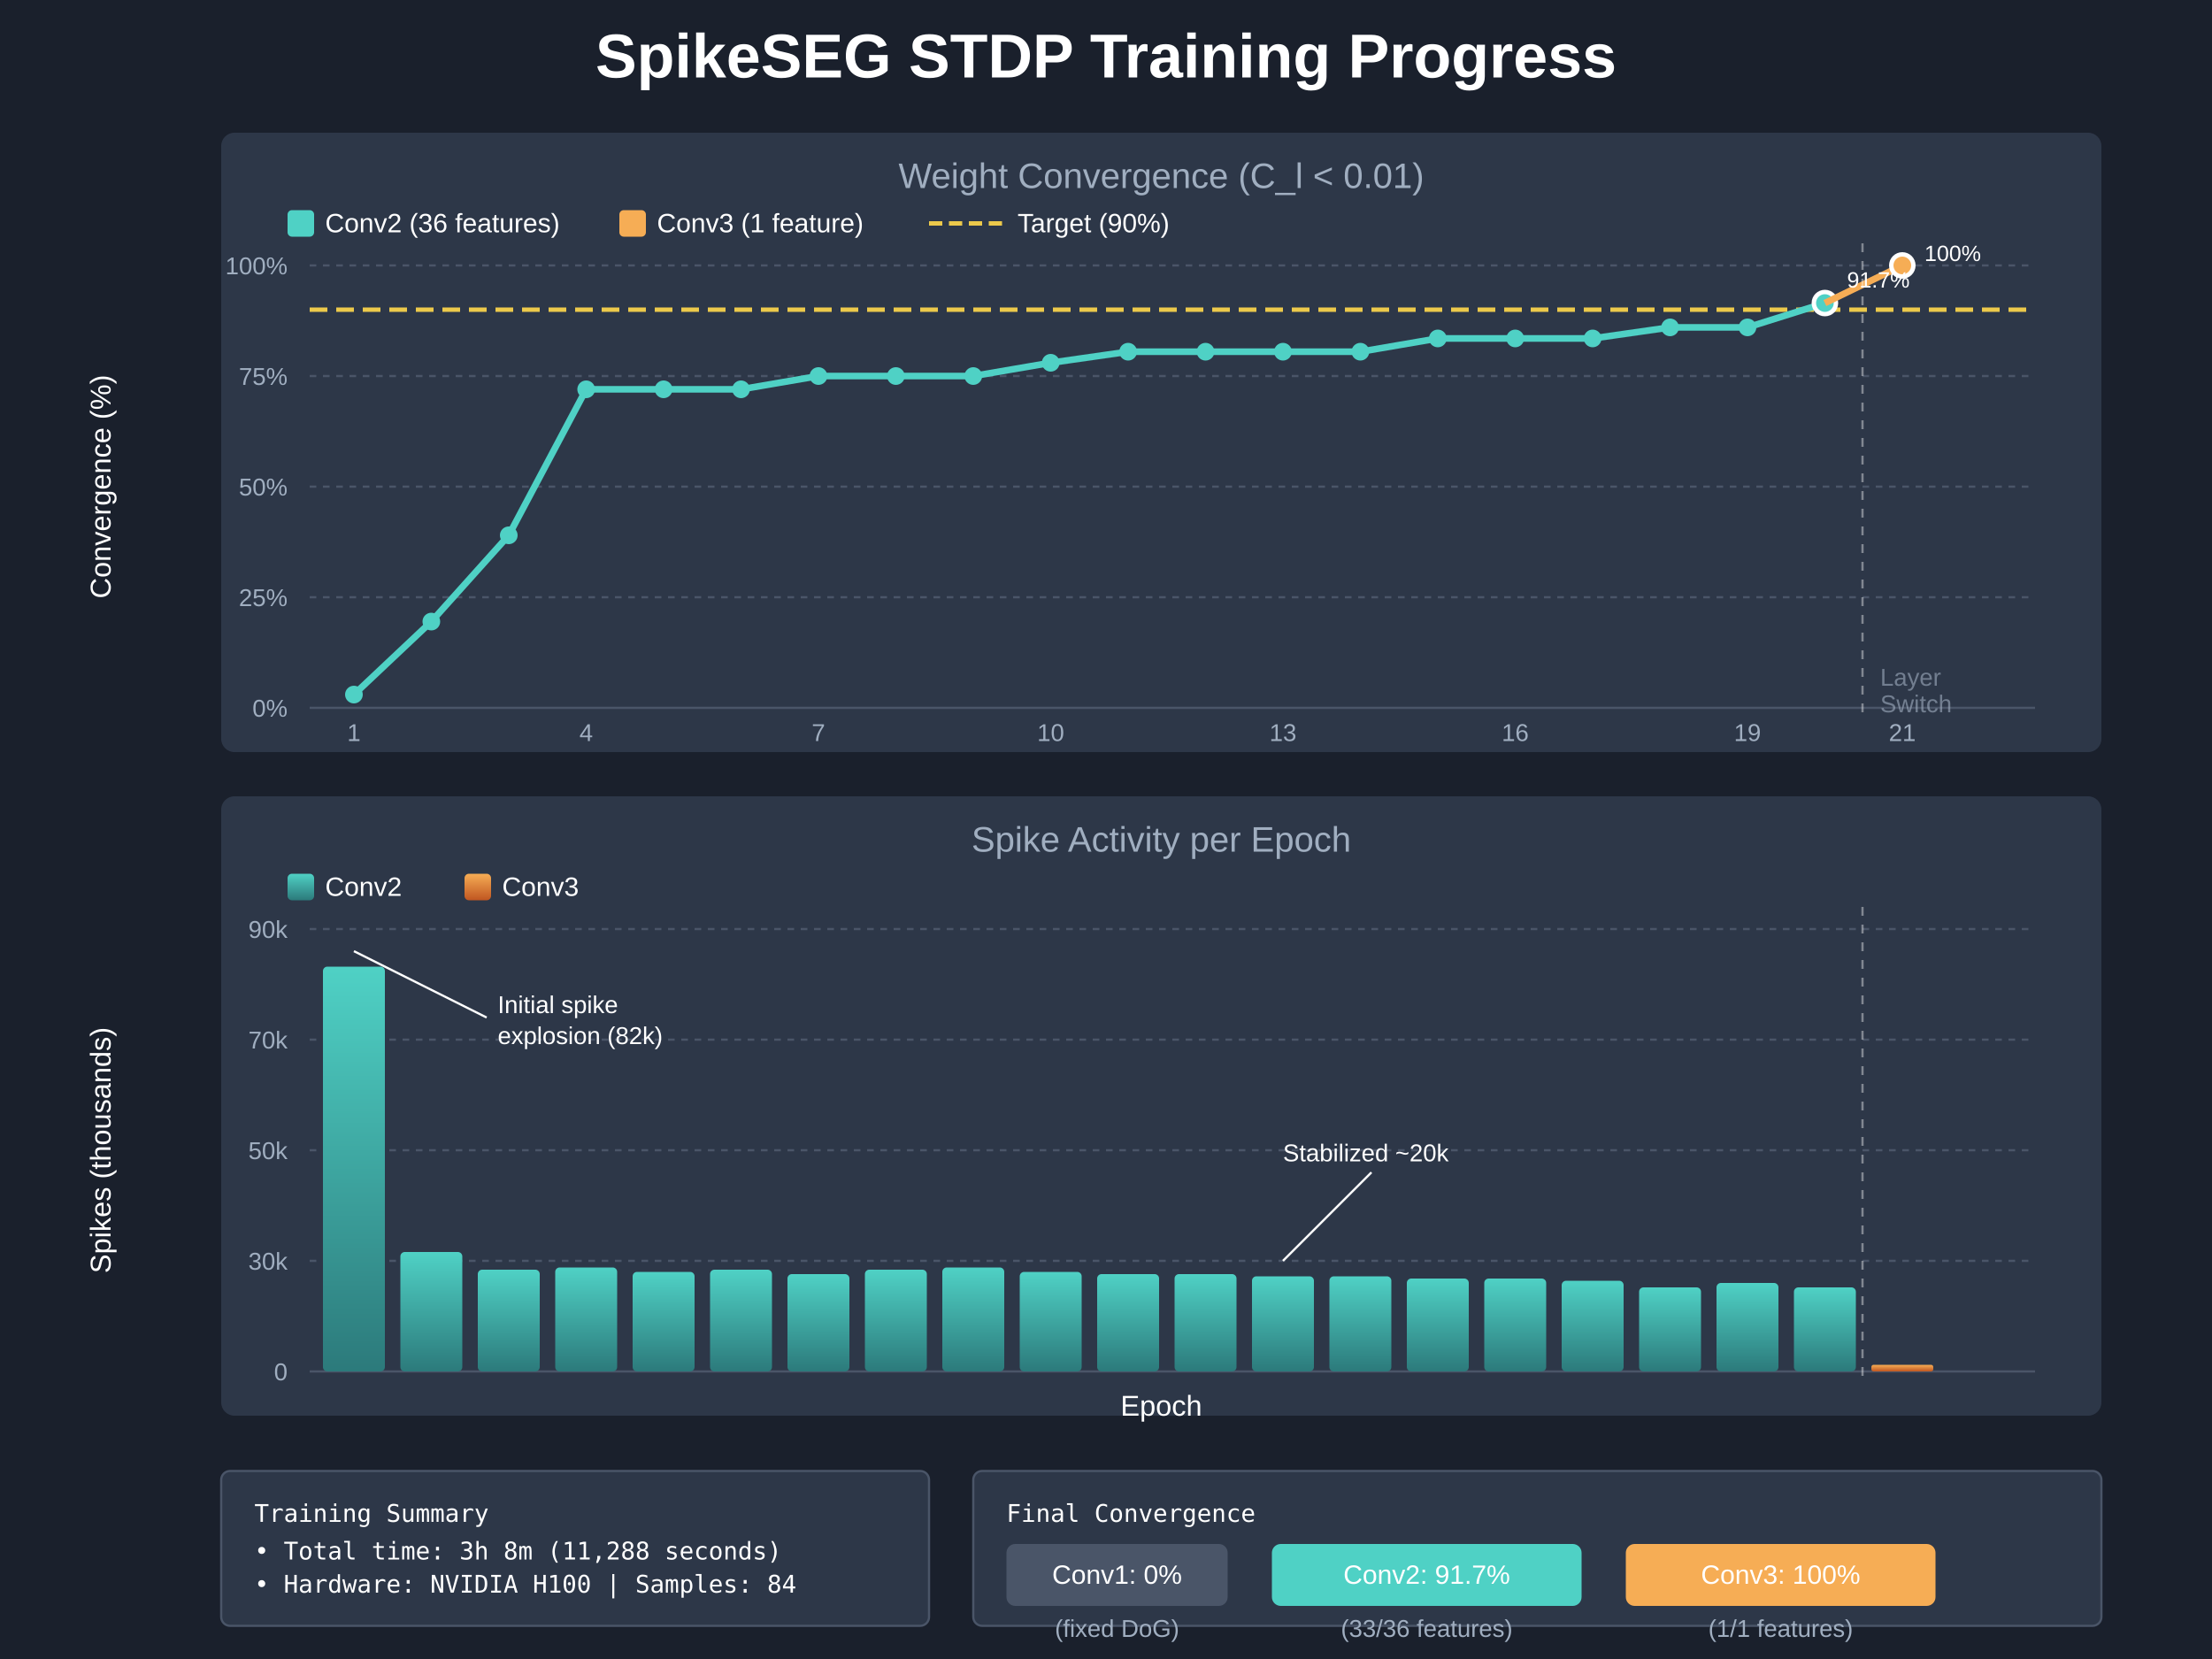
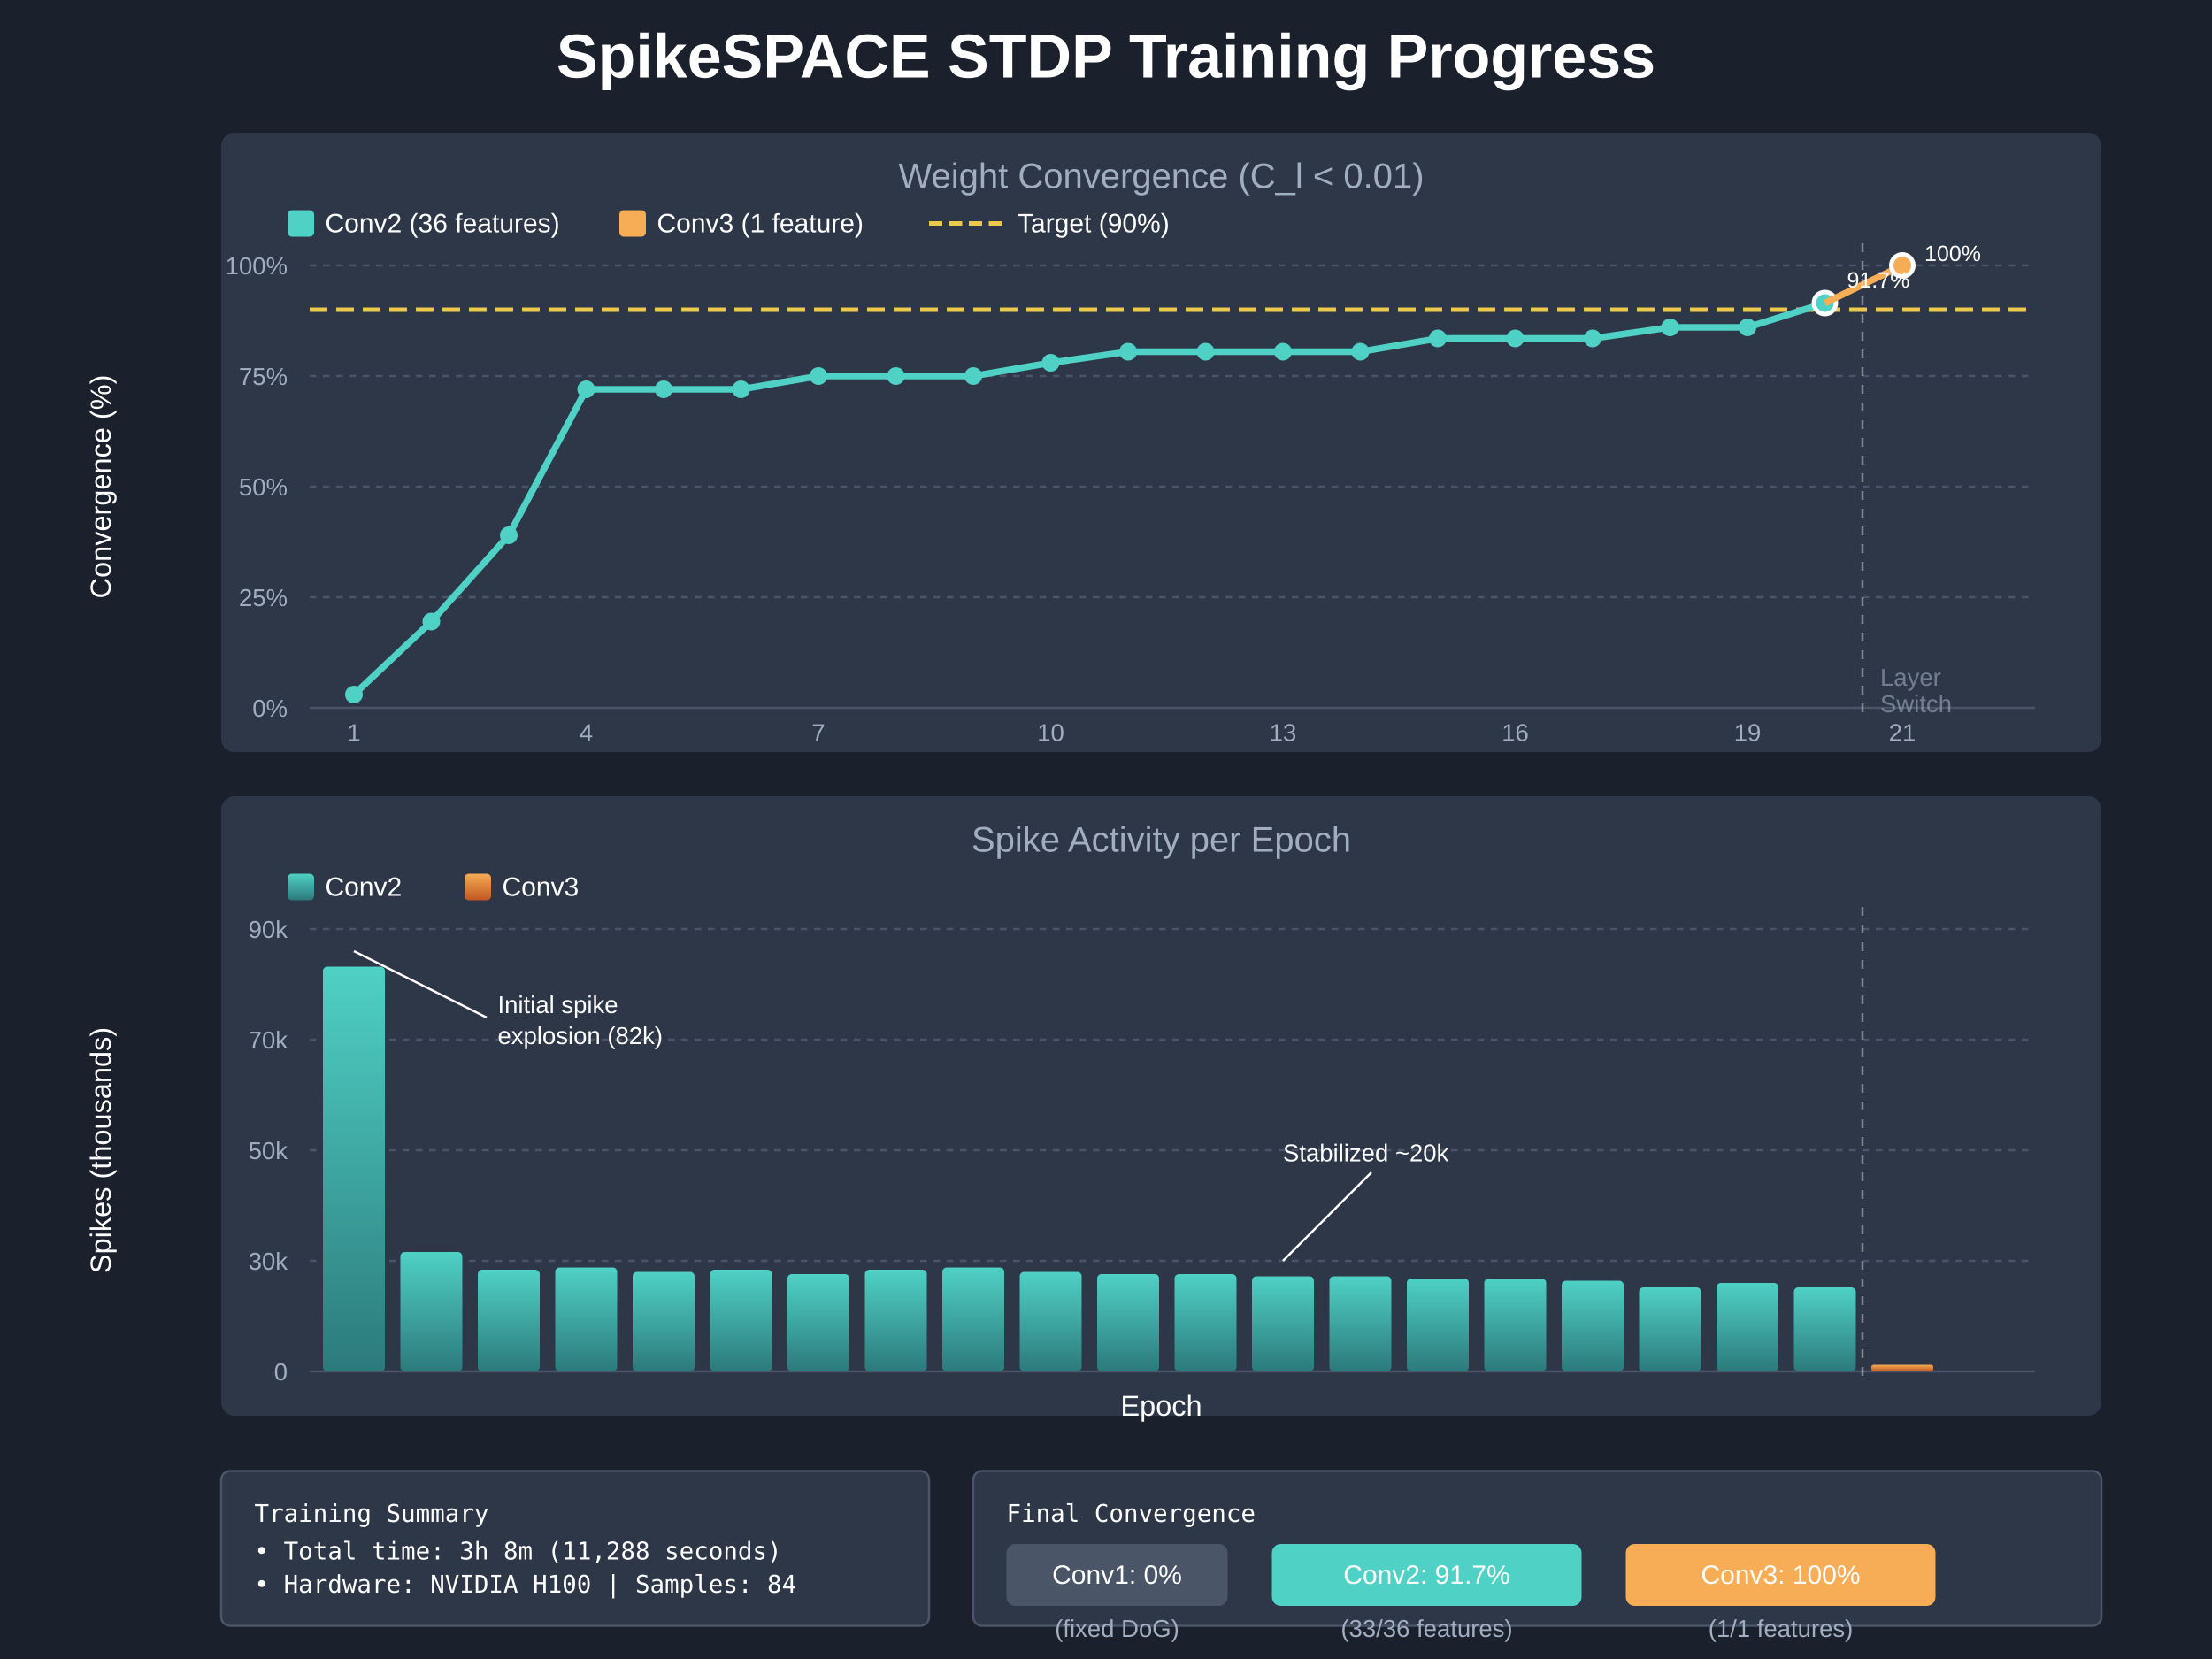
<svg xmlns="http://www.w3.org/2000/svg" viewBox="0 0 1000 750" width="1000" height="750">
  <defs>
    <style>
      .title { font: bold 28px 'Segoe UI', Arial, sans-serif; fill: #ffffff; }
      .subtitle { font: 16px 'Segoe UI', Arial, sans-serif; fill: #a0aec0; }
      .axis-label { font: 13px 'Segoe UI', Arial, sans-serif; fill: #ffffff; }
      .tick-label { font: 11px 'Segoe UI', Arial, sans-serif; fill: #a0aec0; }
      .legend-text { font: 12px 'Segoe UI', Arial, sans-serif; fill: #ffffff; }
      .annotation { font: 11px 'Segoe UI', Arial, sans-serif; fill: #ffffff; }
      .summary { font: 11px 'Consolas', monospace; fill: #ffffff; }
      .value-label { font: 10px 'Segoe UI', Arial, sans-serif; fill: #ffffff; }
    </style>
    <linearGradient id="conv2Gradient" x1="0%" y1="0%" x2="0%" y2="100%">
      <stop offset="0%" style="stop-color:#4fd1c5;stop-opacity:1" />
      <stop offset="100%" style="stop-color:#2c7a7b;stop-opacity:1" />
    </linearGradient>
    <linearGradient id="conv3Gradient" x1="0%" y1="0%" x2="0%" y2="100%">
      <stop offset="0%" style="stop-color:#f6ad55;stop-opacity:1" />
      <stop offset="100%" style="stop-color:#c05621;stop-opacity:1" />
    </linearGradient>
  </defs>
  <rect width="1000" height="750" fill="#1a202c" />
-   <text x="500" y="35" text-anchor="middle" class="title">SpikeSEG STDP Training Progress</text>
+   <text x="500" y="35" text-anchor="middle" class="title">SpikeSPACE STDP Training Progress</text>
  <rect x="100" y="60" width="850" height="280" fill="#2d3748" rx="6" />
  <text x="525" y="85" text-anchor="middle" class="subtitle">Weight Convergence (C_l &lt; 0.01)</text>
  <rect x="130" y="95" width="12" height="12" fill="#4fd1c5" rx="2" />
  <text x="147" y="105" class="legend-text">Conv2 (36 features)</text>
  <rect x="280" y="95" width="12" height="12" fill="#f6ad55" rx="2" />
  <text x="297" y="105" class="legend-text">Conv3 (1 feature)</text>
  <line x1="420" y1="101" x2="455" y2="101" stroke="#ecc94b" stroke-width="2" stroke-dasharray="6,3" />
  <text x="460" y="105" class="legend-text">Target (90%)</text>
  <line x1="140" y1="120" x2="920" y2="120" stroke="#4a5568" stroke-width="1" stroke-dasharray="3,3" />
  <text x="130" y="124" text-anchor="end" class="tick-label">100%</text>
  <line x1="140" y1="170" x2="920" y2="170" stroke="#4a5568" stroke-width="1" stroke-dasharray="3,3" />
  <text x="130" y="174" text-anchor="end" class="tick-label">75%</text>
  <line x1="140" y1="220" x2="920" y2="220" stroke="#4a5568" stroke-width="1" stroke-dasharray="3,3" />
  <text x="130" y="224" text-anchor="end" class="tick-label">50%</text>
  <line x1="140" y1="270" x2="920" y2="270" stroke="#4a5568" stroke-width="1" stroke-dasharray="3,3" />
  <text x="130" y="274" text-anchor="end" class="tick-label">25%</text>
  <line x1="140" y1="320" x2="920" y2="320" stroke="#4a5568" stroke-width="1" />
  <text x="130" y="324" text-anchor="end" class="tick-label">0%</text>
  <line x1="140" y1="140" x2="920" y2="140" stroke="#ecc94b" stroke-width="2" stroke-dasharray="8,4" />
  <text x="50" y="220" text-anchor="middle" class="axis-label" transform="rotate(-90, 50, 220)">Convergence (%)</text>
  <polyline points="160,314 195,281 230,242 265,176 300,176 335,176 370,170 405,170 440,170 475,164 510,159 545,159 580,159 615,159 650,153 685,153 720,153 755,148 790,148 825,137" fill="none" stroke="#4fd1c5" stroke-width="3" stroke-linejoin="round" />
  <circle cx="160" cy="314" r="4" fill="#4fd1c5" />
  <circle cx="195" cy="281" r="4" fill="#4fd1c5" />
  <circle cx="230" cy="242" r="4" fill="#4fd1c5" />
  <circle cx="265" cy="176" r="4" fill="#4fd1c5" />
  <circle cx="300" cy="176" r="4" fill="#4fd1c5" />
  <circle cx="335" cy="176" r="4" fill="#4fd1c5" />
  <circle cx="370" cy="170" r="4" fill="#4fd1c5" />
  <circle cx="405" cy="170" r="4" fill="#4fd1c5" />
  <circle cx="440" cy="170" r="4" fill="#4fd1c5" />
  <circle cx="475" cy="164" r="4" fill="#4fd1c5" />
  <circle cx="510" cy="159" r="4" fill="#4fd1c5" />
  <circle cx="545" cy="159" r="4" fill="#4fd1c5" />
  <circle cx="580" cy="159" r="4" fill="#4fd1c5" />
  <circle cx="615" cy="159" r="4" fill="#4fd1c5" />
  <circle cx="650" cy="153" r="4" fill="#4fd1c5" />
  <circle cx="685" cy="153" r="4" fill="#4fd1c5" />
  <circle cx="720" cy="153" r="4" fill="#4fd1c5" />
  <circle cx="755" cy="148" r="4" fill="#4fd1c5" />
  <circle cx="790" cy="148" r="4" fill="#4fd1c5" />
  <circle cx="825" cy="137" r="5" fill="#4fd1c5" stroke="#fff" stroke-width="2" />
  <line x1="825" y1="137" x2="860" y2="120" stroke="#f6ad55" stroke-width="3" />
  <circle cx="860" cy="120" r="5" fill="#f6ad55" stroke="#fff" stroke-width="2" />
  <text x="835" y="130" class="value-label" fill="#4fd1c5">91.7%</text>
  <text x="870" y="118" class="value-label" fill="#f6ad55">100%</text>
  <line x1="842" y1="110" x2="842" y2="325" stroke="#ffffff" stroke-width="1" stroke-dasharray="4,4" opacity="0.4" />
  <text x="850" y="310" class="tick-label" opacity="0.6">Layer</text>
  <text x="850" y="322" class="tick-label" opacity="0.6">Switch</text>
  <text x="160" y="335" text-anchor="middle" class="tick-label">1</text>
  <text x="265" y="335" text-anchor="middle" class="tick-label">4</text>
  <text x="370" y="335" text-anchor="middle" class="tick-label">7</text>
  <text x="475" y="335" text-anchor="middle" class="tick-label">10</text>
  <text x="580" y="335" text-anchor="middle" class="tick-label">13</text>
  <text x="685" y="335" text-anchor="middle" class="tick-label">16</text>
  <text x="790" y="335" text-anchor="middle" class="tick-label">19</text>
  <text x="860" y="335" text-anchor="middle" class="tick-label">21</text>
  <rect x="100" y="360" width="850" height="280" fill="#2d3748" rx="6" />
  <text x="525" y="385" text-anchor="middle" class="subtitle">Spike Activity per Epoch</text>
  <rect x="130" y="395" width="12" height="12" fill="url(#conv2Gradient)" rx="2" />
  <text x="147" y="405" class="legend-text">Conv2</text>
  <rect x="210" y="395" width="12" height="12" fill="url(#conv3Gradient)" rx="2" />
  <text x="227" y="405" class="legend-text">Conv3</text>
  <line x1="140" y1="420" x2="920" y2="420" stroke="#4a5568" stroke-width="1" stroke-dasharray="3,3" />
  <text x="130" y="424" text-anchor="end" class="tick-label">90k</text>
  <line x1="140" y1="470" x2="920" y2="470" stroke="#4a5568" stroke-width="1" stroke-dasharray="3,3" />
  <text x="130" y="474" text-anchor="end" class="tick-label">70k</text>
  <line x1="140" y1="520" x2="920" y2="520" stroke="#4a5568" stroke-width="1" stroke-dasharray="3,3" />
  <text x="130" y="524" text-anchor="end" class="tick-label">50k</text>
  <line x1="140" y1="570" x2="920" y2="570" stroke="#4a5568" stroke-width="1" stroke-dasharray="3,3" />
  <text x="130" y="574" text-anchor="end" class="tick-label">30k</text>
  <line x1="140" y1="620" x2="920" y2="620" stroke="#4a5568" stroke-width="1" />
  <text x="130" y="624" text-anchor="end" class="tick-label">0</text>
  <text x="50" y="520" text-anchor="middle" class="axis-label" transform="rotate(-90, 50, 520)">Spikes (thousands)</text>
  <rect x="146" y="437" width="28" height="183" fill="url(#conv2Gradient)" rx="2" />
  <rect x="181" y="566" width="28" height="54" fill="url(#conv2Gradient)" rx="2" />
  <rect x="216" y="574" width="28" height="46" fill="url(#conv2Gradient)" rx="2" />
  <rect x="251" y="573" width="28" height="47" fill="url(#conv2Gradient)" rx="2" />
  <rect x="286" y="575" width="28" height="45" fill="url(#conv2Gradient)" rx="2" />
  <rect x="321" y="574" width="28" height="46" fill="url(#conv2Gradient)" rx="2" />
  <rect x="356" y="576" width="28" height="44" fill="url(#conv2Gradient)" rx="2" />
  <rect x="391" y="574" width="28" height="46" fill="url(#conv2Gradient)" rx="2" />
  <rect x="426" y="573" width="28" height="47" fill="url(#conv2Gradient)" rx="2" />
  <rect x="461" y="575" width="28" height="45" fill="url(#conv2Gradient)" rx="2" />
  <rect x="496" y="576" width="28" height="44" fill="url(#conv2Gradient)" rx="2" />
  <rect x="531" y="576" width="28" height="44" fill="url(#conv2Gradient)" rx="2" />
  <rect x="566" y="577" width="28" height="43" fill="url(#conv2Gradient)" rx="2" />
  <rect x="601" y="577" width="28" height="43" fill="url(#conv2Gradient)" rx="2" />
  <rect x="636" y="578" width="28" height="42" fill="url(#conv2Gradient)" rx="2" />
  <rect x="671" y="578" width="28" height="42" fill="url(#conv2Gradient)" rx="2" />
  <rect x="706" y="579" width="28" height="41" fill="url(#conv2Gradient)" rx="2" />
  <rect x="741" y="582" width="28" height="38" fill="url(#conv2Gradient)" rx="2" />
  <rect x="776" y="580" width="28" height="40" fill="url(#conv2Gradient)" rx="2" />
  <rect x="811" y="582" width="28" height="38" fill="url(#conv2Gradient)" rx="2" />
  <rect x="846" y="617" width="28" height="3" fill="url(#conv3Gradient)" rx="1" />
  <line x1="160" y1="430" x2="220" y2="460" stroke="#ffffff" stroke-width="1" />
  <text x="225" y="458" class="annotation">Initial spike</text>
  <text x="225" y="472" class="annotation">explosion (82k)</text>
  <line x1="580" y1="570" x2="620" y2="530" stroke="#ffffff" stroke-width="1" />
  <text x="580" y="525" class="annotation">Stabilized ~20k</text>
  <line x1="842" y1="410" x2="842" y2="625" stroke="#ffffff" stroke-width="1" stroke-dasharray="4,4" opacity="0.4" />
  <text x="525" y="640" text-anchor="middle" class="axis-label">Epoch</text>
  <rect x="100" y="665" width="320" height="70" fill="#2d3748" stroke="#4a5568" stroke-width="1" rx="4" />
  <text x="115" y="688" class="summary" font-weight="bold">Training Summary</text>
  <text x="115" y="705" class="summary">• Total time: 3h 8m (11,288 seconds)</text>
  <text x="115" y="720" class="summary">• Hardware: NVIDIA H100 | Samples: 84</text>
  <rect x="440" y="665" width="510" height="70" fill="#2d3748" stroke="#4a5568" stroke-width="1" rx="4" />
  <text x="455" y="688" class="summary" font-weight="bold">Final Convergence</text>
  <rect x="455" y="698" width="100" height="28" fill="#4a5568" rx="4" />
  <text x="505" y="716" text-anchor="middle" class="legend-text">Conv1: 0%</text>
  <text x="505" y="740" text-anchor="middle" class="tick-label">(fixed DoG)</text>
  <rect x="575" y="698" width="140" height="28" fill="#4fd1c5" rx="4" />
  <text x="645" y="716" text-anchor="middle" class="legend-text" fill="#1a202c">Conv2: 91.7%</text>
  <text x="645" y="740" text-anchor="middle" class="tick-label">(33/36 features)</text>
  <rect x="735" y="698" width="140" height="28" fill="#f6ad55" rx="4" />
  <text x="805" y="716" text-anchor="middle" class="legend-text" fill="#1a202c">Conv3: 100%</text>
  <text x="805" y="740" text-anchor="middle" class="tick-label">(1/1 features)</text>
</svg>
